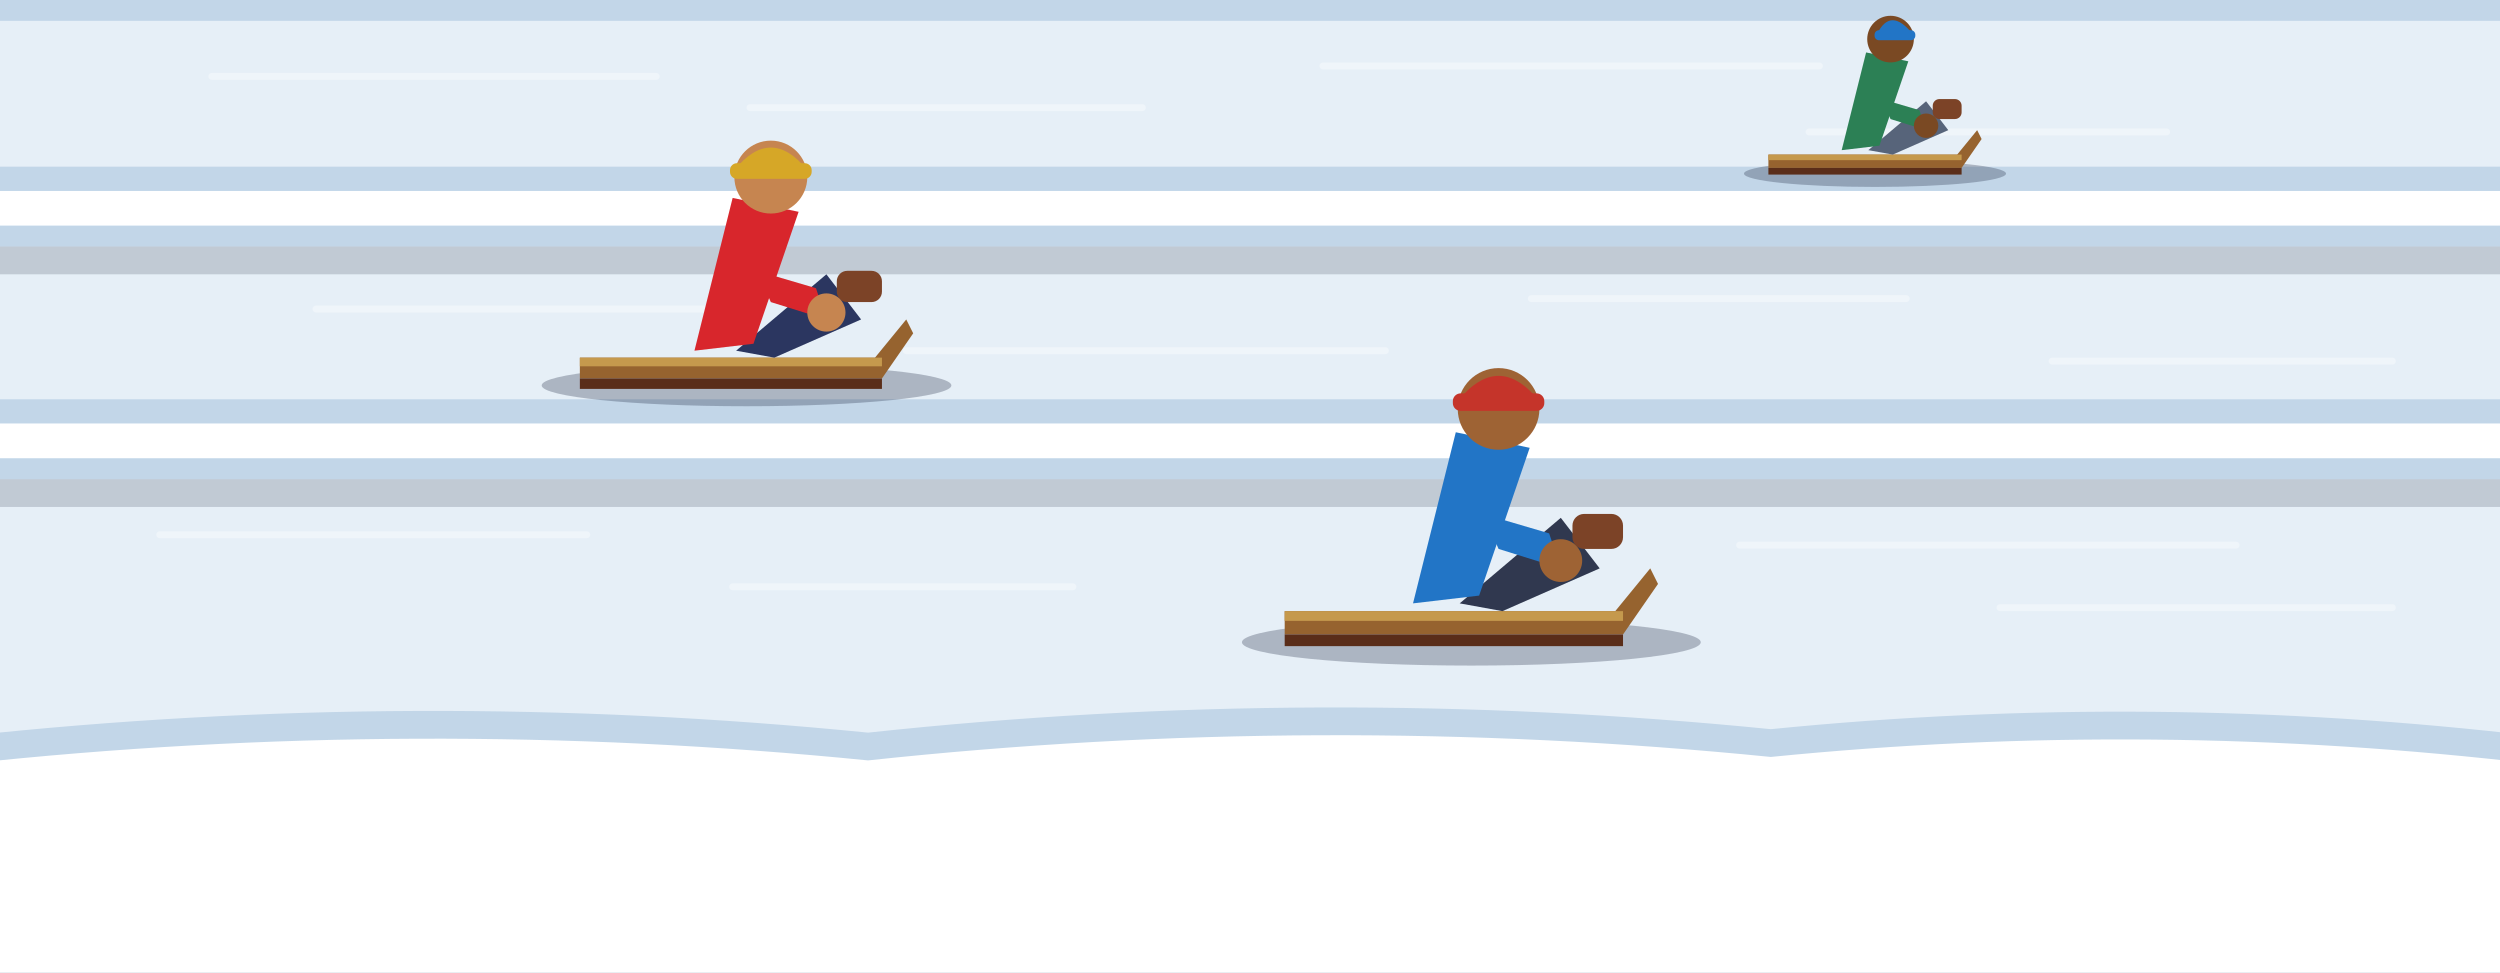
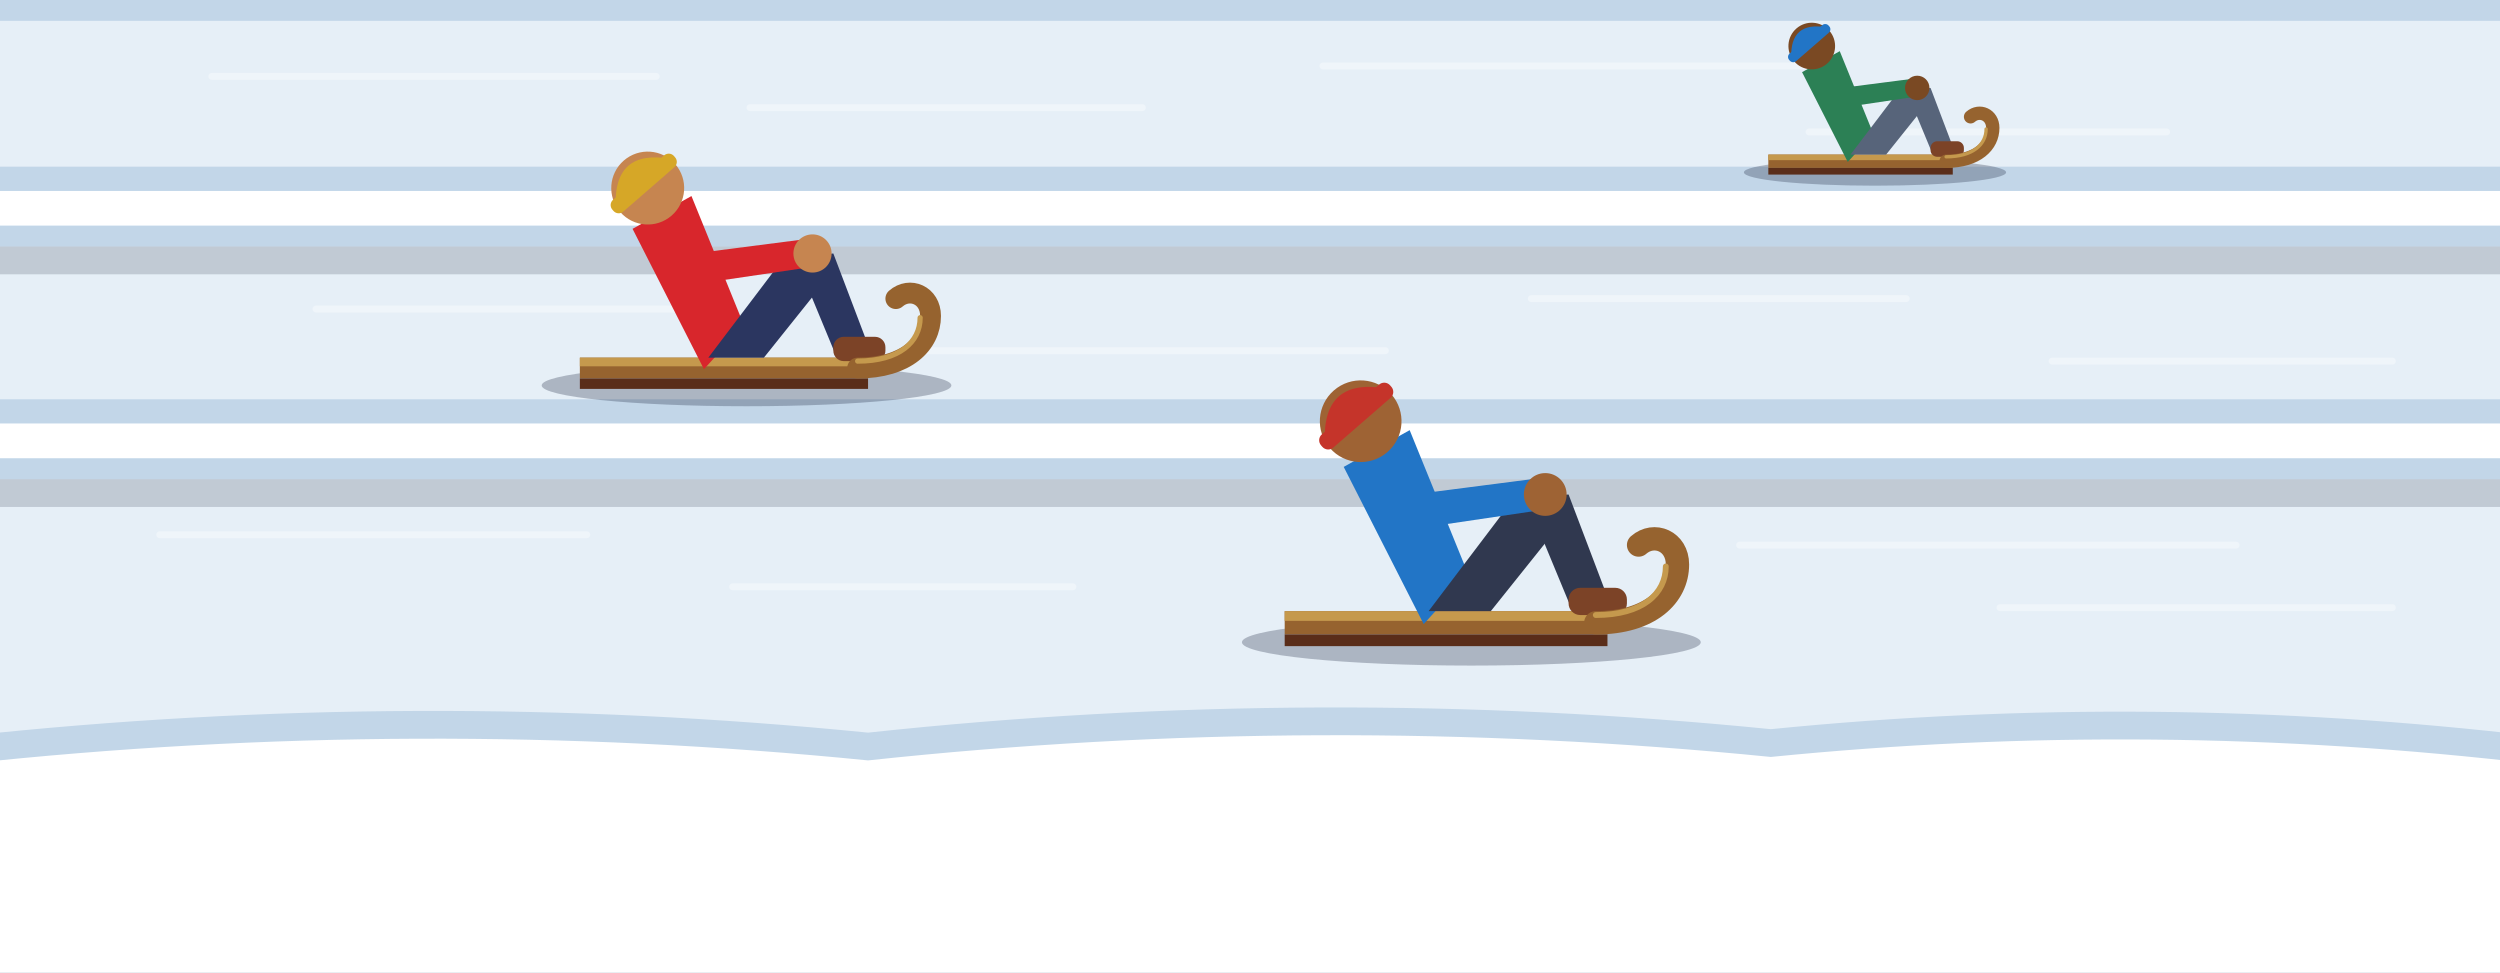
<svg xmlns="http://www.w3.org/2000/svg" width="1440" height="560" viewBox="0 0 1440 560" shape-rendering="geometricPrecision">
  <rect x="0" y="0" width="1440" height="560" fill="#e6eff7" />
  <rect x="0" y="0" width="1440" height="12" fill="#c2d6e8" />
  <rect x="0" y="96" width="1440" height="14" fill="#c2d6e8" />
  <rect x="0" y="110" width="1440" height="20" fill="#ffffff" />
  <rect x="0" y="130" width="1440" height="12" fill="#c2d6e8" />
  <rect x="0" y="142" width="1440" height="16" fill="#16203a" opacity="0.18" />
  <rect x="0" y="230" width="1440" height="14" fill="#c2d6e8" />
  <rect x="0" y="244" width="1440" height="20" fill="#ffffff" />
  <rect x="0" y="264" width="1440" height="12" fill="#c2d6e8" />
  <rect x="0" y="276" width="1440" height="16" fill="#16203a" opacity="0.18" />
  <rect x="120" y="42" width="260" height="4" rx="2" fill="#ffffff" opacity="0.35" />
  <rect x="430" y="60" width="230" height="4" rx="2" fill="#ffffff" opacity="0.35" />
  <rect x="760" y="36" width="290" height="4" rx="2" fill="#ffffff" opacity="0.35" />
  <rect x="1040" y="74" width="210" height="4" rx="2" fill="#ffffff" opacity="0.35" />
  <rect x="180" y="176" width="240" height="4" rx="2" fill="#ffffff" opacity="0.35" />
  <rect x="520" y="200" width="280" height="4" rx="2" fill="#ffffff" opacity="0.35" />
  <rect x="880" y="170" width="220" height="4" rx="2" fill="#ffffff" opacity="0.35" />
  <rect x="1180" y="206" width="200" height="4" rx="2" fill="#ffffff" opacity="0.35" />
  <rect x="90" y="306" width="250" height="4" rx="2" fill="#ffffff" opacity="0.35" />
  <rect x="420" y="336" width="200" height="4" rx="2" fill="#ffffff" opacity="0.35" />
  <rect x="1000" y="312" width="290" height="4" rx="2" fill="#ffffff" opacity="0.35" />
  <rect x="1150" y="348" width="230" height="4" rx="2" fill="#ffffff" opacity="0.35" />
-   <ellipse cx="1080.0" cy="100.0" rx="75.47" ry="7.68" fill="#16203a" opacity="0.28" />
-   <path d="M 1018.6 96.72 L 1129.89 96.72 L 1141.4 80.09 L 1138.84 74.97 L 1127.33 89.04 L 1018.6 89.04 Z" fill="#96632f" />
-   <rect x="1018.6" y="89.04" width="111.29" height="3.2" fill="#c5994d" />
-   <rect x="1018.6" y="96.72" width="111.29" height="3.84" fill="#5a2d19" />
-   <path d="M 1076.16 86.49 L 1109.42 58.34 L 1122.21 74.97 L 1090.23 89.04 Z" fill="#57647a" />
-   <rect x="1113.26" y="57.06" width="16.63" height="11.51" rx="3.84" fill="#7c4327" />
-   <path d="M 1060.81 86.49 L 1082.56 83.93 L 1099.19 35.32 L 1074.88 30.2 Z" fill="#2c8055" />
-   <path d="M 1083.84 57.06 L 1105.58 63.46 L 1109.42 74.97 L 1088.95 68.58 Z" fill="#2c8055" />
-   <circle cx="1109.42" cy="72.42" r="7.04" fill="#7a4923" />
-   <circle cx="1088.95" cy="22.53" r="13.43" fill="#7a4923" />
-   <path d="M 1081.0 19.97 Q 1088.95 3.34 1101.96 19.97 Z" fill="#2275c6" />
-   <rect x="1079.75" y="17.41" width="23.47" height="5.76" rx="2.56" fill="#2275c6" />
+   <g transform="translate(804.8 -42.8) scale(0.64)">
+     <ellipse cx="430" cy="222" rx="118" ry="12" fill="#16203a" opacity="0.28" />
+     <rect x="334" y="206" width="166" height="12" fill="#96632f" />
+     <rect x="334" y="206" width="166" height="5" fill="#c5994d" />
+     <rect x="334" y="218" width="166" height="6" fill="#5a2d19" />
+     <g transform="rotate(-41 417 200)">
+       <path d="M 400 202 L 434 198 L 460 122 L 422 114 Z" fill="#2c8055" />
+       <circle cx="444" cy="102" r="21" fill="#7a4923" />
+       <path d="M 423 98 Q 444 72 465 98 Z" fill="#2275c6" />
+       <rect x="420.48" y="94" width="47.04" height="9" rx="4" fill="#2275c6" />
+     </g>
+     <path d="M 408 206 L 440 206 L 480 156 L 458 140 Z" fill="#57647a" />
+     <path d="M 458 148 L 480 146 L 502 204 L 482 206 Z" fill="#57647a" />
+     <rect x="480" y="194" width="30" height="14" rx="6" fill="#7c4327" />
+     <path d="M 400 146 L 412 162 L 466 154 L 462 138 Z" fill="#2c8055" />
+     <circle cx="468" cy="146" r="11" fill="#7a4923" />
+     <path d="M 494 212 C 522 212 536 198 536 182 C 536 170 524 165 516 172" fill="none" stroke="#96632f" stroke-width="12" stroke-linecap="round" />
+     <path d="M 494 208 C 518 208 530 197 530 183" fill="none" stroke="#c5994d" stroke-width="3" stroke-linecap="round" />
+   </g>
  <ellipse cx="430" cy="222" rx="118" ry="12" fill="#16203a" opacity="0.28" />
-   <path d="M 334 218 L 508 218 L 526 192 L 522 184 L 504 206 L 334 206 Z" fill="#96632f" />
-   <rect x="334" y="206" width="174" height="5" fill="#c5994d" />
-   <rect x="334" y="218" width="174" height="6" fill="#5a2d19" />
-   <path d="M 424 202 L 476 158 L 496 184 L 446 206 Z" fill="#2b3660" />
-   <rect x="482" y="156" width="26" height="18" rx="6" fill="#7c4327" />
-   <path d="M 400 202 L 434 198 L 460 122 L 422 114 Z" fill="#d8262c" />
-   <path d="M 436 156 L 470 166 L 476 184 L 444 174 Z" fill="#d8262c" />
-   <circle cx="476" cy="180" r="11" fill="#c68550" />
-   <circle cx="444" cy="102" r="21" fill="#c68550" />
-   <path d="M 423 98 Q 444 72 465 98 Z" fill="#d6a727" />
-   <rect x="420.48" y="94" width="47.04" height="9" rx="4" fill="#d6a727" />
+   <rect x="334" y="206" width="166" height="12" fill="#96632f" />
+   <rect x="334" y="206" width="166" height="5" fill="#c5994d" />
+   <rect x="334" y="218" width="166" height="6" fill="#5a2d19" />
+   <g transform="rotate(-41 417 200)">
+     <path d="M 400 202 L 434 198 L 460 122 L 422 114 Z" fill="#d8262c" />
+     <circle cx="444" cy="102" r="21" fill="#c68550" />
+     <path d="M 423 98 Q 444 72 465 98 Z" fill="#d6a727" />
+     <rect x="420.48" y="94" width="47.04" height="9" rx="4" fill="#d6a727" />
+   </g>
+   <path d="M 408 206 L 440 206 L 480 156 L 458 140 Z" fill="#2b3660" />
+   <path d="M 458 148 L 480 146 L 502 204 L 482 206 Z" fill="#2b3660" />
+   <rect x="480" y="194" width="30" height="14" rx="6" fill="#7c4327" />
+   <path d="M 400 146 L 412 162 L 466 154 L 462 138 Z" fill="#d8262c" />
+   <circle cx="468" cy="146" r="11" fill="#c68550" />
+   <path d="M 494 212 C 522 212 536 198 536 182 C 536 170 524 165 516 172" fill="none" stroke="#96632f" stroke-width="12" stroke-linecap="round" />
+   <path d="M 494 208 C 518 208 530 197 530 183" fill="none" stroke="#c5994d" stroke-width="3" stroke-linecap="round" />
  <g transform="translate(365.9 121.3) scale(1.12)">
    <ellipse cx="430" cy="222" rx="118" ry="12" fill="#16203a" opacity="0.28" />
-     <path d="M 334 218 L 508 218 L 526 192 L 522 184 L 504 206 L 334 206 Z" fill="#96632f" />
-     <rect x="334" y="206" width="174" height="5" fill="#c5994d" />
-     <rect x="334" y="218" width="174" height="6" fill="#5a2d19" />
-     <path d="M 424 202 L 476 158 L 496 184 L 446 206 Z" fill="#30384f" />
-     <rect x="482" y="156" width="26" height="18" rx="6" fill="#7c4327" />
-     <path d="M 400 202 L 434 198 L 460 122 L 422 114 Z" fill="#2275c6" />
-     <path d="M 436 156 L 470 166 L 476 184 L 444 174 Z" fill="#2275c6" />
-     <circle cx="476" cy="180" r="11" fill="#9e6334" />
-     <circle cx="444" cy="102" r="21" fill="#9e6334" />
-     <path d="M 423 98 Q 444 72 465 98 Z" fill="#c5342a" />
-     <rect x="420.48" y="94" width="47.04" height="9" rx="4" fill="#c5342a" />
+     <rect x="334" y="206" width="166" height="12" fill="#96632f" />
+     <rect x="334" y="206" width="166" height="5" fill="#c5994d" />
+     <rect x="334" y="218" width="166" height="6" fill="#5a2d19" />
+     <g transform="rotate(-41 417 200)">
+       <path d="M 400 202 L 434 198 L 460 122 L 422 114 Z" fill="#2275c6" />
+       <circle cx="444" cy="102" r="21" fill="#9e6334" />
+       <path d="M 423 98 Q 444 72 465 98 Z" fill="#c5342a" />
+       <rect x="420.48" y="94" width="47.04" height="9" rx="4" fill="#c5342a" />
+     </g>
+     <path d="M 408 206 L 440 206 L 480 156 L 458 140 Z" fill="#30384f" />
+     <path d="M 458 148 L 480 146 L 502 204 L 482 206 Z" fill="#30384f" />
+     <rect x="480" y="194" width="30" height="14" rx="6" fill="#7c4327" />
+     <path d="M 400 146 L 412 162 L 466 154 L 462 138 Z" fill="#2275c6" />
+     <circle cx="468" cy="146" r="11" fill="#9e6334" />
+     <path d="M 494 212 C 522 212 536 198 536 182 C 536 170 524 165 516 172" fill="none" stroke="#96632f" stroke-width="12" stroke-linecap="round" />
+     <path d="M 494 208 C 518 208 530 197 530 183" fill="none" stroke="#c5994d" stroke-width="3" stroke-linecap="round" />
  </g>
  <path d="M -20 424 Q 240 396 500 422 Q 760 394 1020 420 Q 1240 398 1460 424 L 1460 560 L -20 560 Z" fill="#c2d6e8" />
  <path d="M -20 440 Q 240 412 500 438 Q 760 410 1020 436 Q 1240 414 1460 440 L 1460 560 L -20 560 Z" fill="#ffffff" />
</svg>
